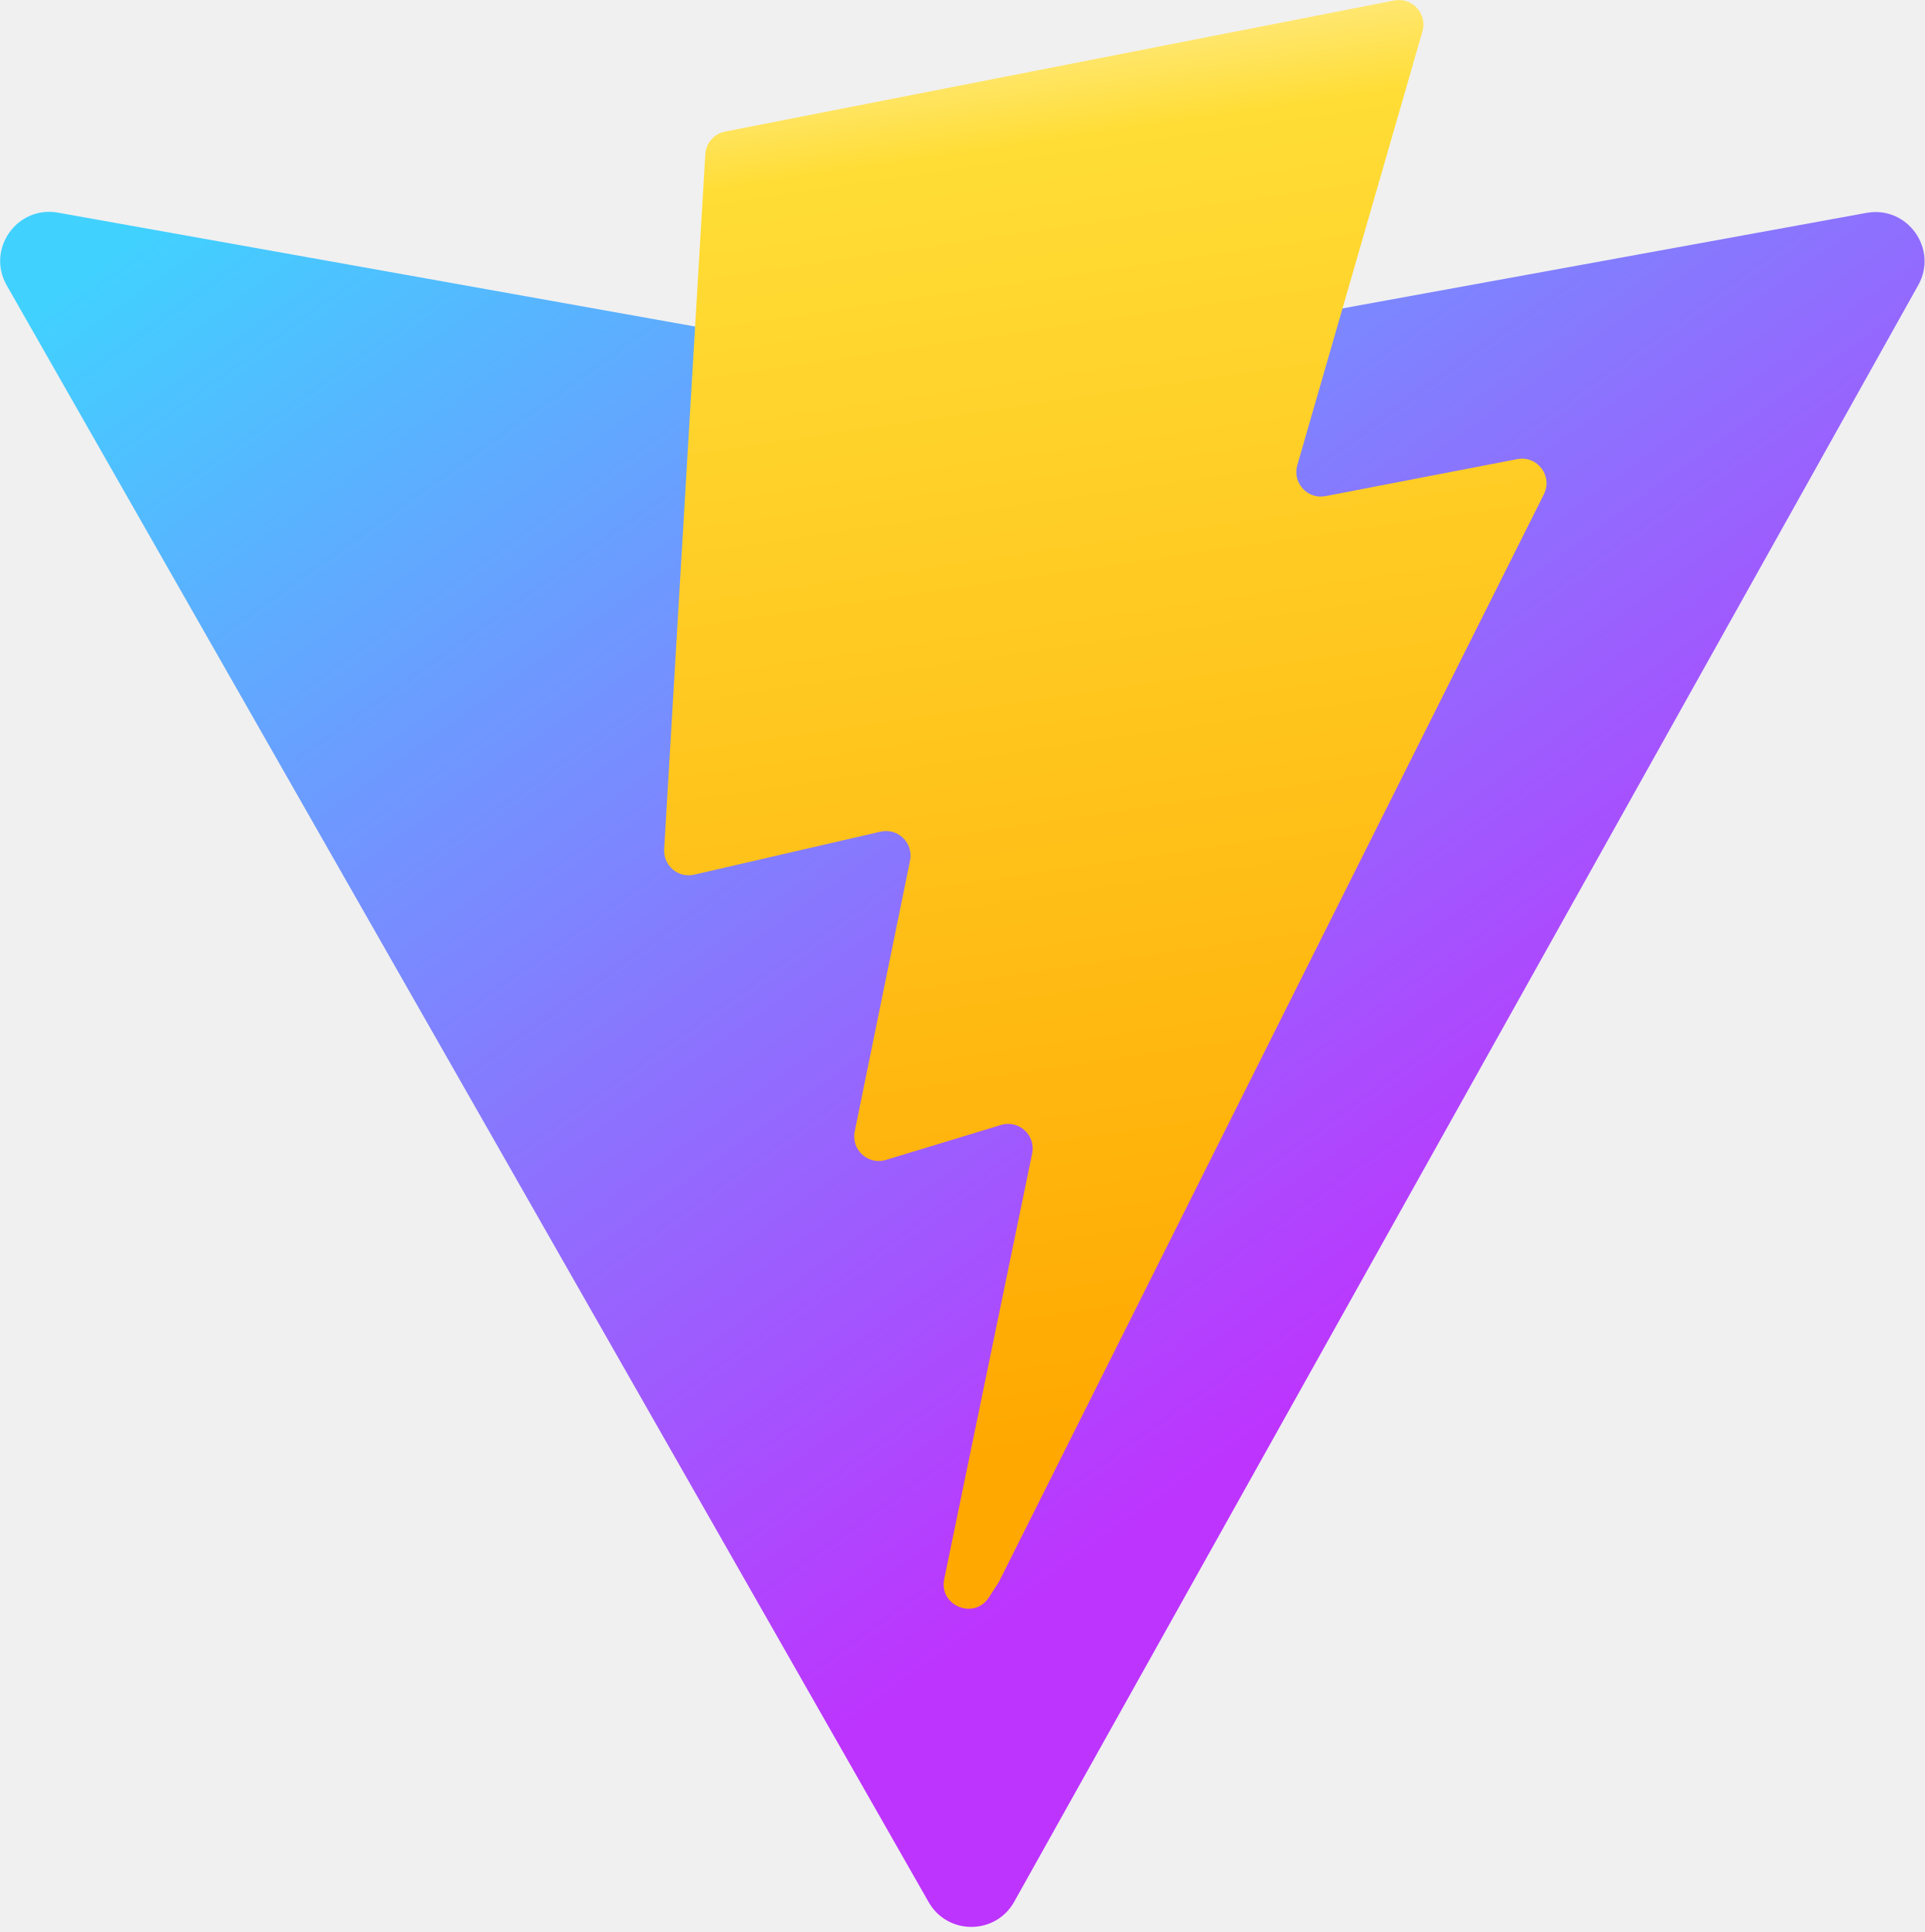
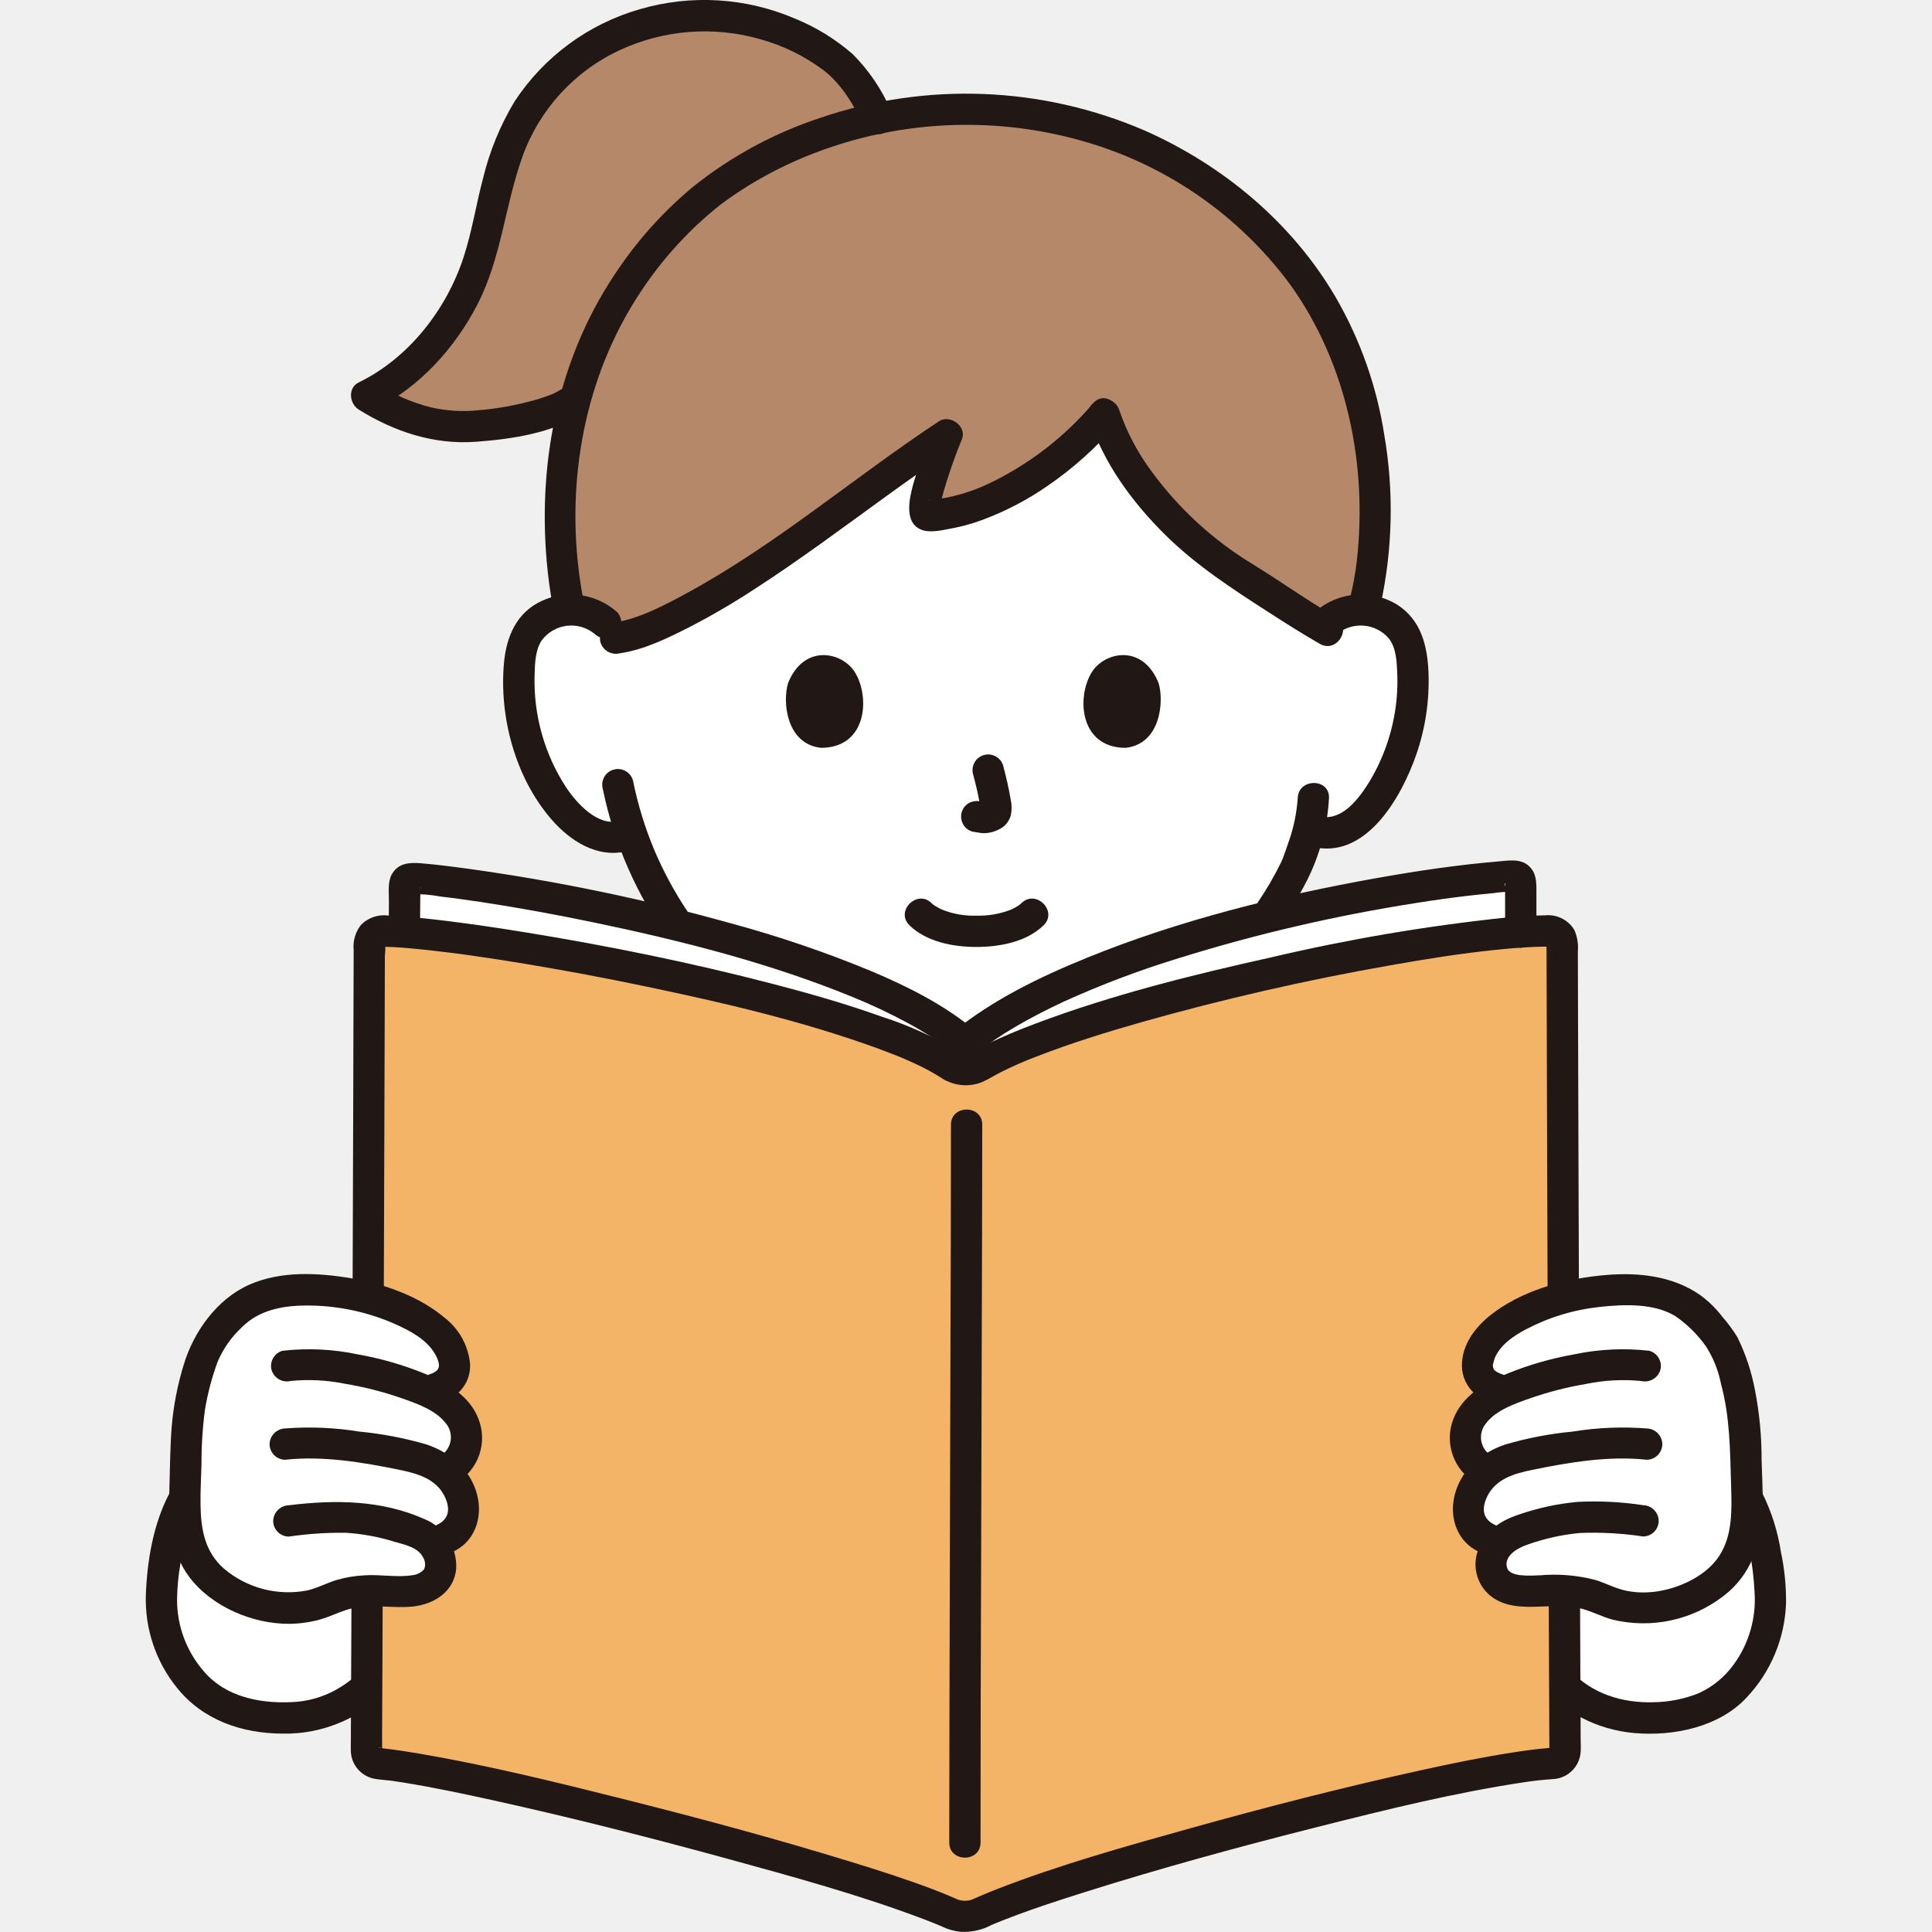
- <svg xmlns="http://www.w3.org/2000/svg" aria-hidden="true" role="img" class="iconify iconify--logos" width="31.88" height="32" preserveAspectRatio="xMidYMid meet" viewBox="0 0 256 257">
+ <svg xmlns="http://www.w3.org/2000/svg" width="800px" height="800px" viewBox="-22.36 0 296.345 296.345">
  <defs>
-     <linearGradient id="IconifyId1813088fe1fbc01fb466" x1="-.828%" x2="57.636%" y1="7.652%" y2="78.411%">
-       <stop offset="0%" stop-color="#41D1FF" />
-       <stop offset="100%" stop-color="#BD34FE" />
-     </linearGradient>
-     <linearGradient id="IconifyId1813088fe1fbc01fb467" x1="43.376%" x2="50.316%" y1="2.242%" y2="89.03%">
-       <stop offset="0%" stop-color="#FFEA83" />
-       <stop offset="8.333%" stop-color="#FFDD35" />
-       <stop offset="100%" stop-color="#FFA800" />
-     </linearGradient>
+     <style>.a{fill:#ffffff;}.b{fill:#b5886a;}.c{fill:#211715;}.d{fill:#f4b467;}</style>
  </defs>
-   <path fill="url(#IconifyId1813088fe1fbc01fb466)" d="M255.153 37.938L134.897 252.976c-2.483 4.44-8.862 4.466-11.382.048L.875 37.958c-2.746-4.814 1.371-10.646 6.827-9.67l120.385 21.517a6.537 6.537 0 0 0 2.322-.004l117.867-21.483c5.438-.991 9.574 4.796 6.877 9.62Z" />
-   <path fill="url(#IconifyId1813088fe1fbc01fb467)" d="M185.432.063L96.44 17.501a3.268 3.268 0 0 0-2.634 3.014l-5.474 92.456a3.268 3.268 0 0 0 3.997 3.378l24.777-5.718c2.318-.535 4.413 1.507 3.936 3.838l-7.361 36.047c-.495 2.426 1.782 4.5 4.151 3.78l15.304-4.649c2.372-.72 4.652 1.36 4.15 3.788l-11.698 56.621c-.732 3.542 3.979 5.473 5.943 2.437l1.313-2.028l72.516-144.72c1.215-2.423-.88-5.186-3.54-4.672l-25.505 4.922c-2.396.462-4.435-1.77-3.759-4.114l16.646-57.705c.677-2.35-1.37-4.583-3.769-4.113Z" />
+   <path class="a" d="M181.057,95.541a8.157,8.157,0,0,1,6.527-1.909,7.7,7.7,0,0,1,5.538,3.682,10.878,10.878,0,0,1,1.14,4.381,32.636,32.636,0,0,1-3.327,17.3,20.732,20.732,0,0,1-5.364,7.039c-1.814,1.447-3.636,2.269-6.271,1.467,0,0-.343-.105-.941-.285-.578,2.274-1.34,4.256-1.682,5.225-2.107,5.338-15.212,26.11-30.741,29.331l-32.5,1.945c-10.208-1.351-19.582-7.419-27.318-16.062a58.668,58.668,0,0,1-11.629-19.763l-1.391.376c-2.979.8-5.254-.787-7.068-2.234a20.732,20.732,0,0,1-5.364-7.039,32.636,32.636,0,0,1-3.327-17.3,10.878,10.878,0,0,1,1.14-4.381,7.7,7.7,0,0,1,5.538-3.682,8.157,8.157,0,0,1,6.527,1.909s.535-47.811,53.424-47.811C182.638,47.73,181.057,95.541,181.057,95.541Z" />
+   <path class="b" d="M65.835,61.335h-.02c-4.455,3.009-14.77,4.4-18.848,4.078A28.287,28.287,0,0,1,33.86,60.741c8.712-4.158,15.641-13.72,17.918-23.164,1.94-8,3.088-16.017,8.216-22.749a32.42,32.42,0,0,1,18.729-11.7A33.884,33.884,0,0,1,98.9,5.167c3.484,1.663,8.1,3.8,10.869,8.612a47.9,47.9,0,0,1,2.475,4.435Z" />
+   <path class="b" d="M147.011,63.556c2.512,8,9.605,16.678,18.271,22.861.573.416,1.161.814,1.75,1.213q1.028.684,2.077,1.306c2.2,1.606,8.1,5.344,11.28,7.226.391-.371.668-.621.668-.621a8.124,8.124,0,0,1,5.683-1.987,58.39,58.39,0,0,0,1.687-18.468c-1.041-23.879-13.419-38.718-25.543-46.915a63.293,63.293,0,0,0-36.829-11.39,66.4,66.4,0,0,0-38.1,11.8c-9.5,6.808-23.223,22.63-24.264,46.509a75,75,0,0,0,1.307,18.469,8.086,8.086,0,0,1,5.554,1.986s1.109,1,2.431,2.2a40.165,40.165,0,0,0,8.8-3.421C95.2,87.6,110.268,75,122.89,66.686c-1.585,4.034-4.865,12.724-2.69,12.363,8.255-.342,19.163-6.563,26.811-15.493" />
+   <path class="c" d="M182.754,97.238a5.682,5.682,0,0,1,7.923.7c1.088,1.4,1.2,3.392,1.272,5.088a29.251,29.251,0,0,1-.35,6.222A29.916,29.916,0,0,1,187.38,120.4c-1.592,2.47-4.168,5.687-7.442,4.781-2.981-.825-4.253,3.805-1.276,4.629,8.415,2.328,13.96-7.529,16.235-14.113a34.5,34.5,0,0,0,1.86-12.455c-.155-4.169-1.128-8.179-4.87-10.534a10.639,10.639,0,0,0-12.527,1.132,2.42,2.42,0,0,0,0,3.394,2.448,2.448,0,0,0,3.394,0Z" />
+   <path class="c" d="M176.692,122.416a24.892,24.892,0,0,1-1.431,6.828c-.241.732-.5,1.458-.763,2.182-.072.2-.153.392-.221.589.267-.772.006-.036-.082.152a49.6,49.6,0,0,1-3.66,6.3,62.354,62.354,0,0,1-14.224,15.651,28.648,28.648,0,0,1-11.013,5.336c-3.018.648-1.741,5.276,1.276,4.628,7.967-1.711,14.755-7.2,20.169-13.05A69.05,69.05,0,0,0,178.143,135a32.054,32.054,0,0,0,3.349-12.583c.112-3.09-4.688-3.085-4.8,0Z" />
+   <path class="c" d="M72.245,93.844a10.672,10.672,0,0,0-11.392-1.726c-3.951,1.766-5.539,5.485-5.91,9.577-.752,8.273,1.74,17.533,7.2,23.892,2.889,3.365,7.02,6.067,11.6,4.994,3.006-.7,1.734-5.333-1.276-4.628-3.187.747-6.306-2.7-7.905-5.044a29.922,29.922,0,0,1-4.92-17.441c.053-1.724.1-3.756,1.094-5.242a5.639,5.639,0,0,1,8.118-.988,2.462,2.462,0,0,0,3.394,0,2.421,2.421,0,0,0,0-3.394Z" />
+   <path class="c" d="M70.1,121c3.373,16.55,14.177,32.193,29.079,40.383a39.691,39.691,0,0,0,13.619,4.65,2.483,2.483,0,0,0,2.952-1.676,2.418,2.418,0,0,0-1.676-2.953c-8-1.105-15.193-5.034-21.179-10.362A57.675,57.675,0,0,1,78.007,130.4a56.89,56.89,0,0,1-3.274-10.675A2.4,2.4,0,0,0,70.1,121Z" />
+   <path class="c" d="M114.314,17a27.757,27.757,0,0,0-5.9-8.714,31.562,31.562,0,0,0-8.8-5.418A35.259,35.259,0,0,0,75.821,1.4,34.283,34.283,0,0,0,56.567,15.566a42.021,42.021,0,0,0-4.818,11.728c-1.077,4.035-1.707,8.215-3.009,12.186-2.635,8.038-8.417,15.455-16.091,19.189-1.691.822-1.426,3.254,0,4.144,5.441,3.4,11.531,5.423,17.989,4.949,5.417-.4,11.753-1.31,16.388-4.355l-1.211.328h.02c3.088,0,3.093-4.8,0-4.8-1.171,0-2.352,1.047-3.376,1.479A27.785,27.785,0,0,1,58.783,61.6a45.494,45.494,0,0,1-7.7,1.324,22.811,22.811,0,0,1-7.336-.431,29.209,29.209,0,0,1-8.673-3.826v4.144c6.859-3.337,12.342-9.406,15.806-16.13,3.681-7.146,4.209-15.2,6.91-22.683A28.676,28.676,0,0,1,72.772,7.659,30.921,30.921,0,0,1,94.212,6a29.356,29.356,0,0,1,9.754,4.777c2.806,2.161,4.74,5.465,6.2,8.645a2.418,2.418,0,0,0,3.283.861A2.455,2.455,0,0,0,114.314,17Z" />
+   <path class="c" d="M189.368,92.946a68.41,68.41,0,0,0,.59-26.329,60.7,60.7,0,0,0-7.467-21.069C175.811,34.136,165.214,25.32,153.169,20a69.22,69.22,0,0,0-49.727-1.915A62.571,62.571,0,0,0,84.133,28.5,60.676,60.676,0,0,0,72.6,41.1c-9.146,13.161-12.483,29.162-11.1,45,.2,2.284.5,4.561.92,6.814A2.423,2.423,0,0,0,65.374,94.6a2.453,2.453,0,0,0,1.676-2.953c-2.773-14.946-.574-30.986,7.157-44.15A58.357,58.357,0,0,1,84.749,34.307q1.262-1.175,2.6-2.268c.209-.171.421-.339.632-.508a3.7,3.7,0,0,1,.315-.242q.805-.606,1.636-1.179a60.2,60.2,0,0,1,9.854-5.488,65.019,65.019,0,0,1,46.445-2.215,59.85,59.85,0,0,1,29.413,21.382c8.624,12.116,11.759,27.489,10.126,42.168a48.117,48.117,0,0,1-1.027,5.713c-.709,3,3.918,4.286,4.628,1.276Z" />
+   <path class="c" d="M144.7,64.194c2.193,6.823,6.6,12.829,11.656,17.828,4.748,4.7,10.346,8.329,15.935,11.929,2.563,1.65,5.143,3.287,7.787,4.805,2.683,1.541,5.1-2.605,2.422-4.144-4.357-2.5-8.422-5.449-12.7-8.064A53.778,53.778,0,0,1,154.314,72.36a34.276,34.276,0,0,1-4.989-9.442c-.942-2.929-5.578-1.677-4.629,1.276Z" />
+   <path class="c" d="M72.7,100.208c3.726-.534,7.3-2.3,10.631-3.987A110.357,110.357,0,0,0,93.3,90.407c6.88-4.44,13.447-9.343,20.075-14.144,3.534-2.561,7.085-5.1,10.727-7.5l-3.525-2.711a79.249,79.249,0,0,0-2.87,8.247c-.6,2.227-1.507,6.161,1.552,7.05,1.334.388,3.122-.07,4.439-.313a28.429,28.429,0,0,0,4.635-1.293,45.063,45.063,0,0,0,10.018-5.233,54.657,54.657,0,0,0,10.358-9.253c2.01-2.327-1.371-5.737-3.4-3.394a48.254,48.254,0,0,1-15.856,12.247,27.367,27.367,0,0,1-7.79,2.424,11.693,11.693,0,0,0-1.523.124c.124-.329,1.473.829,1.635,1.1.056.1.054.437.1.25.02-.081.039-.73.01-.435-.025.258.061-.352.081-.457.109-.566.25-1.127.4-1.683a81.243,81.243,0,0,1,2.833-8.109c.765-1.949-1.861-3.808-3.525-2.71-13.073,8.628-25.056,19-38.879,26.471C79.265,93,75.448,95,71.426,95.58a2.414,2.414,0,0,0-1.676,2.952,2.463,2.463,0,0,0,2.952,1.676Z" />
+   <path class="c" d="M117.131,141.92c2.626,2.571,6.766,3.334,10.293,3.331s7.668-.759,10.3-3.331c2.211-2.164-1.184-5.557-3.394-3.394-.1.1-.566.459-.219.214s-.273.178-.4.256c-.222.137-.452.263-.686.381-.157.079-.317.151-.477.224.3-.138.2-.078-.048.009a13.656,13.656,0,0,1-5.071.841,13.1,13.1,0,0,1-4.979-.806c-.088-.032-.683-.3-.141-.044-.133-.063-.268-.122-.4-.187-.26-.127-.515-.266-.762-.418a5.5,5.5,0,0,1-.55-.372c.031-.059.483.423.139.095-.068-.065-.139-.127-.206-.193-2.209-2.162-5.606,1.229-3.394,3.394Z" />
+   <path class="c" d="M126.9,118.765a49.908,49.908,0,0,1,1.172,5.363l-.086-.638a3.224,3.224,0,0,1,.02.741l.086-.638a1.818,1.818,0,0,1-.081.333l.242-.574a1.446,1.446,0,0,1-.118.215l.375-.486a1.145,1.145,0,0,1-.175.173l.486-.376a3.452,3.452,0,0,1-.425.225l.573-.242a3.065,3.065,0,0,1-.716.209l.638-.086a2.85,2.85,0,0,1-.672,0l.638.086c-.253-.035-.5-.1-.755-.131a2.657,2.657,0,0,0-1.85.242,2.4,2.4,0,0,0-.861,3.283,2.292,2.292,0,0,0,1.435,1.1c.545.074,1.075.214,1.63.238a5.15,5.15,0,0,0,2.363-.556,3.337,3.337,0,0,0,1.871-2.207,5.694,5.694,0,0,0-.026-2.417c-.292-1.728-.691-3.44-1.136-5.135a2.4,2.4,0,1,0-4.628,1.276Z" />
+   <path class="c" d="M98.524,104.761c-.876,2.845-.305,9.391,5.086,9.949,7.125-.043,7.5-7.957,5.106-11.679C106.752,99.985,100.978,98.717,98.524,104.761Z" />
+   <path class="c" d="M155.349,104.761c.876,2.846.305,9.392-5.086,9.949-7.125-.043-7.5-7.958-5.106-11.679C147.121,99.984,152.9,98.718,155.349,104.761Z" />
+   <path class="a" d="M33.953,244.008a16.367,16.367,0,0,0-4.555.818c-6.029,2.966-11.118,1.932-15.431-.145-6.871-3.307-7.956-8.435-7.976-14.3l-.287-.116c-2.413,4.4-3.567,13.407-3.255,16.249.673,6.132,2.105,8.479,5.025,11.86,3.47,4.018,9.283,5.233,14.173,5.14a17.852,17.852,0,0,0,12.245-4.76C33.911,254.579,33.931,249.572,33.953,244.008Z" />
+   <path class="a" d="M248.209,237.209a36.838,36.838,0,0,1,.947,9.3c-.673,6.132-2.105,8.479-5.025,11.86-3.471,4.019-9.283,5.233-14.173,5.14a17.863,17.863,0,0,1-12.3-4.8c-.02-4.167-.04-9.164-.062-14.713a16.392,16.392,0,0,1,4.611.822c6.028,2.966,11.118,1.932,15.431-.145,7.108-3.421,8.025-8.79,7.975-14.91A24.831,24.831,0,0,1,248.209,237.209Z" />
+   <path class="c" d="M37.142,244.518a5.5,5.5,0,0,1,.127,2.215,16.21,16.21,0,0,1-.885,3.373,23.473,23.473,0,0,1-2.829,5.466,3.219,3.219,0,0,1-.481.633,8.89,8.89,0,0,1-.643.659,18.11,18.11,0,0,1-3.247,2.325,15.137,15.137,0,0,1-6.93,1.9c-4.847.207-10.009-.838-13.294-4.663A16.674,16.674,0,0,1,4.8,245.4a35.128,35.128,0,0,1,.759-6.809,25.872,25.872,0,0,1,2.218-7.116c1.453-2.725-2.689-5.153-4.144-2.423C1.161,233.686.182,239.505.011,244.71a21.518,21.518,0,0,0,4.762,14.161c3.988,4.977,9.932,7.006,16.186,7.046a21.653,21.653,0,0,0,9.066-1.785,18.864,18.864,0,0,0,6.58-4.7A26.089,26.089,0,0,0,40.782,252c1.051-2.712,1.808-5.882.988-8.756-.846-2.965-5.479-1.7-4.628,1.276Z" />
+   <path class="c" d="M209.835,243.242a13.357,13.357,0,0,0,.65,7.83,27.991,27.991,0,0,0,3.42,6.922c3.254,4.677,8.882,7.362,14.463,7.839,6,.511,12.98-.908,17.214-5.487a22.2,22.2,0,0,0,6.011-14.341A35.655,35.655,0,0,0,250.8,238a30.519,30.519,0,0,0-2.831-8.944c-1.454-2.727-5.6-.305-4.144,2.423,1.964,3.684,2.722,8.521,2.943,12.731a16.841,16.841,0,0,1-3.159,11.047,13.5,13.5,0,0,1-5.372,4.445,19.2,19.2,0,0,1-6.9,1.4c-4.742.157-9.557-1.261-12.813-4.9a21.374,21.374,0,0,1-3.08-5.483,19.573,19.573,0,0,1-1.038-3.54,5.9,5.9,0,0,1,.05-2.664c.849-2.976-3.781-4.246-4.628-1.276Z" />
+   <path class="d" d="M123.586,163.475c-14.593-9.78-72.1-20.327-87.285-20.674a1.966,1.966,0,0,0-2.016,1.966c-.034,18.082-.337,106.275-.441,123.784a1.988,1.988,0,0,0,1.781,1.961C49.882,271.7,110,287.267,123.609,293.561a5.58,5.58,0,0,0,4.148-.014c13.566-6.39,73.281-22.264,88.124-23.053a1.966,1.966,0,0,0,1.824-1.955c-.1-17.545-.407-105.774-.441-123.8a1.928,1.928,0,0,0-1.921-1.929c-17.254-.124-72.25,11.615-87.609,20.8A4.238,4.238,0,0,1,123.586,163.475Z" />
+   <path class="a" d="M40.79,134.719c11.829.6,66.961,9.9,84.859,25.174,19.064-15.424,65.421-24.411,84.186-25.526a1.018,1.018,0,0,1,1.074,1.021v7.589c-20.761,1.439-68.963,12.134-83.179,20.638a4.24,4.24,0,0,1-4.145-.14c-13.67-9.162-65-19-83.914-20.49v-.047c0-2.088.031-5.511.048-7.217A1.013,1.013,0,0,1,40.79,134.719Z" />
+   <path class="c" d="M42.071,142.938q0-1.944.02-3.889.007-.811.016-1.623c0-.3.025-.607.008-.907-.049-.916.29-.03-.444.31l-1.211.327a22.279,22.279,0,0,1,4.779.364q.7.081,1.4.169l.744.094c.156.021.99.132.426.056q1.8.243,3.59.515c5.824.883,11.62,1.948,17.386,3.15,13.39,2.79,26.826,6.194,39.513,11.374A86.669,86.669,0,0,1,117.033,157c1.337.734,2.65,1.514,3.921,2.358q.842.558,1.655,1.156.176.129.349.26c.568.429-.357-.29.19.15q.406.326.8.662a2.491,2.491,0,0,0,3.394,0,54.345,54.345,0,0,1,6.022-4.072c2.442-1.437,4.969-2.728,7.54-3.919a144.84,144.84,0,0,1,17.32-6.554,254.206,254.206,0,0,1,36.634-8.532c2.917-.463,5.243-.792,8.059-1.119,1.239-.143,2.481-.274,3.724-.386a18.483,18.483,0,0,1,3.527-.205l-1.212-.328c-.86-.406-.372-1.591-.451-.73-.025.275,0,.565,0,.842v6.465c0,3.089,4.8,3.094,4.8,0v-6.559c0-1.357-.056-2.641-1.146-3.648-1.3-1.2-3.155-.837-4.76-.7-6.217.521-12.408,1.447-18.548,2.54-15.129,2.7-30.278,6.452-44.536,12.25-7.206,2.931-14.276,6.367-20.367,11.264h3.394c-4.772-4.044-10.435-6.859-16.164-9.278a176.994,176.994,0,0,0-21.338-7.266,305.309,305.309,0,0,0-40.255-8.374c-2.439-.335-4.883-.657-7.338-.859-1.784-.147-3.579-.057-4.543,1.761-.616,1.161-.4,2.76-.409,4.037-.015,1.574-.027,3.147-.028,4.721,0,3.089,4.8,3.094,4.8,0Z" />
+   <path class="c" d="M124.8,161.4a54.4,54.4,0,0,0-11.853-5.436c-5.5-1.972-11.135-3.58-16.789-5.051-12.489-3.249-25.169-5.83-37.9-7.9-5.193-.844-10.406-1.611-15.639-2.155-1.8-.187-3.613-.35-5.425-.428a4.951,4.951,0,0,0-4.207,1.462,5.418,5.418,0,0,0-1.1,3.856q-.025,12.078-.069,24.156-.055,17.885-.119,35.77-.063,18.016-.133,36.033-.048,12.472-.108,24.945c0,.582-.027,1.167-.009,1.748a4.466,4.466,0,0,0,3.542,4.426c.837.166,1.727.195,2.575.3.4.049-.566-.083.1.014l.543.079q.7.1,1.406.218c4.584.744,9.135,1.707,13.669,2.707,12.074,2.664,24.068,5.712,35.991,8.981,10.112,2.772,20.317,5.556,30.129,9.28q.573.218,1.142.443.285.112.568.228c.109.044.754.314.381.156-.324-.138.5.22.684.3a8.693,8.693,0,0,0,2.765.78,9.063,9.063,0,0,0,4.722-1.01l.438-.192.26-.112c.285-.123-.462.192-.168.072.386-.158.772-.317,1.16-.47,4.15-1.643,8.406-3.026,12.661-4.367,11.789-3.716,23.729-6.976,35.714-10,10.474-2.638,21.046-5.271,31.74-6.865.206-.031.413-.061.619-.09.237-.034.772-.105.211-.032.423-.055.846-.108,1.269-.156.731-.082,1.462-.129,2.194-.194a4.469,4.469,0,0,0,4.331-4.2c.039-.624.008-1.258,0-1.883q-.029-5.138-.049-10.273-.067-15.9-.124-31.8-.069-18.592-.131-37.187-.052-15.775-.1-31.552-.015-5.031-.027-10.06a6.719,6.719,0,0,0-.544-3.308,4.7,4.7,0,0,0-4.488-2.232c-2,.02-4,.163-5.995.345a288.392,288.392,0,0,0-35.917,6.079c-12.219,2.71-24.5,5.76-36.232,10.178-2.191.826-4.366,1.709-6.486,2.7-.863.4-1.717.829-2.552,1.289-.893.493-1.645,1-2.655.395-2.66-1.583-5.077,2.565-2.422,4.145a6.666,6.666,0,0,0,6,.405c.919-.405,1.775-.966,2.673-1.421a55.517,55.517,0,0,1,5.6-2.46c5.251-2.043,10.645-3.717,16.061-5.261a384.212,384.212,0,0,1,38.14-8.719c5.522-.98,10.681-1.8,16.006-2.356,2.1-.223,4.217-.405,6.332-.486q.641-.024,1.282-.034a4.388,4.388,0,0,0,.562,0c-.024,0,.309.005.31,0-.056.18-.447-.3-.415-.288-.216-.062.023-.288-.064.024a1.95,1.95,0,0,0,0,.432c0,.311,0,.623,0,.934q.027,12.086.07,24.17.055,17.568.117,35.135.063,17.766.131,35.532.048,12.456.107,24.912,0,.927.01,1.852a2.284,2.284,0,0,0,0,.37c.07.419-.1.069.083-.013.5-.224.215-.166-.261-.129-1.8.14-3.6.395-5.388.669-4.689.72-9.34,1.683-13.973,2.7-11.993,2.624-23.9,5.685-35.721,8.986-9.881,2.758-19.851,5.547-29.424,9.262q-1.352.524-2.683,1.1c-.313.134-.627.268-.937.411-.1.048-.561.218-.181.091a3.542,3.542,0,0,1-1.135.2,3.479,3.479,0,0,1-1.137-.186c.307.1.024,0-.122-.059-.48-.2-.955-.414-1.435-.615q-1.11-.464-2.234-.89c-4.17-1.587-8.43-2.939-12.692-4.25-11.562-3.556-23.255-6.7-34.986-9.646-10.3-2.587-20.656-5.135-31.127-6.925-1.774-.3-3.557-.578-5.346-.775-.125-.014-.777-.164-.864-.086.446-.4.449.964.505.02.037-.618.007-1.248.01-1.868q.027-5.151.048-10.3.067-15.657.123-31.315.068-18.372.129-36.745.051-15.577.1-31.155.015-5.082.027-10.164c0-.294.189-1.566,0-1.774.329.37-.916.241.014.394a11.019,11.019,0,0,0,1.151.051c1.862.1,3.72.279,5.573.482q1.688.184,3.372.4l.809.1.546.072q.981.132,1.961.272,4.137.588,8.259,1.279,9.22,1.535,18.373,3.453c11.844,2.475,23.758,5.242,35.156,9.355q1.656.6,3.292,1.251c.275.11.548.222.821.335.384.158-.2-.091.32.135.473.206.945.414,1.414.63a34.182,34.182,0,0,1,4.629,2.518C124.954,167.263,127.361,163.107,124.8,161.4Z" />
+   <path class="c" d="M123.506,172.509c0,12.548-.053,25.1-.089,37.646q-.075,25.824-.142,51.65-.024,10.409-.032,20.815c0,3.089,4.8,3.094,4.8,0q0-21.4.089-42.794.069-25.1.142-50.2.021-8.558.032-17.116c0-3.089-4.8-3.094-4.8,0Z" />
+   <path class="a" d="M8.474,208.9a12.021,12.021,0,0,1,1.754-3.617c1.161-1.439,2.912-3.977,4.718-4.88,4.774-3.9,15.467-2.589,20.526-.9,3.617,1.2,8.2,3.092,10.465,6.212,2.156,2.975,2.357,6.812-2.965,7.677,2.138.978,4.26,2.282,5.262,3.938,1.845,3.05,1.077,6.81-2.423,8.356a8.3,8.3,0,0,1,1.393,1.476c2.227,3.021,2.736,8.577-3.445,9.362a4.894,4.894,0,0,1,1.14,1.81c1.037,2.85-.336,4.85-3.086,5.538-2.871.717-7.579-.7-12.415.961-6.029,2.966-11.118,1.932-15.431-.145-9.211-4.433-8.025-12.137-7.812-20.507a46.162,46.162,0,0,1,1.268-11.63C7.707,211.516,8.043,210.19,8.474,208.9Z" />
+   <path class="c" d="M44.883,215.407c2.782-.94,4.935-2.991,4.869-6.1a10.139,10.139,0,0,0-3.781-7.072c-3.949-3.378-9.375-5.3-14.453-6.16-5.109-.865-10.8-1.161-15.639.98-4.907,2.169-8.541,7.177-10.063,12.3a45.5,45.5,0,0,0-1.833,9.4c-.239,3.008-.256,6.041-.349,9.056-.15,4.871,0,10.083,3.077,14.13,3.423,4.508,9.675,7.159,15.276,7.134a18.389,18.389,0,0,0,4.626-.629c1.811-.484,3.443-1.434,5.285-1.8,2.99-.6,6.028.079,9.032-.222,3.29-.331,6.381-2.29,6.687-5.826a7.8,7.8,0,0,0-4.81-7.564c-6.634-2.971-13.793-3.018-20.865-2.143a2.475,2.475,0,0,0-2.4,2.4,2.413,2.413,0,0,0,2.4,2.4,56.073,56.073,0,0,1,8.682-.584,31.321,31.321,0,0,1,7.585,1.4c1.5.425,3.6.843,4.343,2.41A2.01,2.01,0,0,1,42.7,240.7a2.765,2.765,0,0,1-1.812.917c-2.233.383-4.969-.147-7.356.018a18.9,18.9,0,0,0-4.309.729c-1.536.479-2.919,1.244-4.508,1.6A15.252,15.252,0,0,1,12,240.616c-2.907-2.536-3.534-5.966-3.6-9.625-.038-2.161.088-4.322.149-6.482a60.732,60.732,0,0,1,.55-8.42,41.2,41.2,0,0,1,1.915-7.195,15.5,15.5,0,0,1,3.685-5.27c2.728-2.776,6.577-3.441,10.576-3.369A33.23,33.23,0,0,1,38.48,203.2c2.166.993,4.545,2.257,5.813,4.365a4.33,4.33,0,0,1,.543,1.175,1.955,1.955,0,0,1,.126.891,2.39,2.39,0,0,1-.186.468,2.768,2.768,0,0,1-1.169.677c-2.912.983-1.663,5.621,1.276,4.629Z" />
+   <path class="c" d="M22.246,211.822a27.971,27.971,0,0,1,8.268.422,53.016,53.016,0,0,1,8.779,2.241c2.238.79,5.076,1.774,6.611,3.689a3.343,3.343,0,0,1-.737,5.153c-2.647,1.586-.236,5.738,2.423,4.145a7.982,7.982,0,0,0,3.438-9.843c-1.422-3.634-4.876-5.524-8.3-6.947a50.176,50.176,0,0,0-10.145-2.927,36.152,36.152,0,0,0-11.609-.562,2.414,2.414,0,0,0-1.676,2.952,2.463,2.463,0,0,0,2.952,1.677Z" />
+   <path class="c" d="M21.386,223.907c5.8-.632,11.876.386,17.557,1.555,2.726.561,5.59,1.368,6.9,4.07.87,1.8.793,3.5-1.278,4.408a2.416,2.416,0,0,0-.861,3.284,2.459,2.459,0,0,0,3.283.861c3.478-1.529,4.746-5.3,3.835-8.825-.995-3.848-4.086-6.46-7.746-7.693a55.344,55.344,0,0,0-10.329-1.979,47.761,47.761,0,0,0-11.359-.481,2.472,2.472,0,0,0-2.4,2.4,2.415,2.415,0,0,0,2.4,2.4Z" />
+   <path class="a" d="M243.131,208.9a12.021,12.021,0,0,0-1.754-3.617c-1.161-1.439-2.913-3.977-4.718-4.88-4.774-3.9-15.467-2.589-20.526-.9-3.617,1.2-8.205,3.092-10.465,6.212-2.156,2.975-2.357,6.812,2.965,7.677-2.139.978-4.26,2.282-5.262,3.938-1.845,3.05-1.077,6.81,2.423,8.356a8.264,8.264,0,0,0-1.393,1.476c-2.227,3.021-2.736,8.577,3.444,9.362a4.905,4.905,0,0,0-1.139,1.81c-1.037,2.85.336,4.85,3.086,5.538,2.871.717,7.579-.7,12.415.961,6.028,2.966,11.118,1.932,15.431-.145,9.211-4.433,8.025-12.137,7.812-20.507a46.162,46.162,0,0,0-1.268-11.63C243.9,211.516,243.562,210.19,243.131,208.9Z" />
+   <path class="c" d="M208,210.778a3.6,3.6,0,0,1-.971-.479c-.279-.234-.247-.2-.337-.485a1.108,1.108,0,0,1-.041-.585,8.843,8.843,0,0,1,.3-1c.884-1.989,2.806-3.28,4.655-4.277a31.562,31.562,0,0,1,11.368-3.48c3.791-.42,8.453-.593,11.7,1.443a18.958,18.958,0,0,1,4.619,4.571,16.515,16.515,0,0,1,2.331,5.8c1.385,5.1,1.383,10.266,1.545,15.512.117,3.791.239,7.692-1.817,10.861-2.186,3.371-7.037,5.414-10.976,5.587a12.988,12.988,0,0,1-3.287-.243c-1.667-.355-3.11-1.142-4.713-1.651a25.115,25.115,0,0,0-8.526-.719c-1.571.057-4.584.284-5.036-1.129-.584-1.822,1.613-3.088,3.184-3.6a33.227,33.227,0,0,1,7.967-1.762,51.257,51.257,0,0,1,9.7.533,2.412,2.412,0,0,0,2.4-2.4,2.459,2.459,0,0,0-2.4-2.4,49.574,49.574,0,0,0-10.1-.5,38.564,38.564,0,0,0-8.992,1.952c-2.775.923-5.173,2.482-6.179,5.355a6.229,6.229,0,0,0,2.4,7.493c2.479,1.589,5.467,1.3,8.264,1.216a20.8,20.8,0,0,1,4.651.242c1.842.367,3.474,1.317,5.285,1.8a20.1,20.1,0,0,0,17.014-3.629c4.245-3.242,5.81-8.019,5.987-13.2.087-2.557-.082-5.117-.149-7.672a54.985,54.985,0,0,0-1.01-10.682,31.492,31.492,0,0,0-2.7-8.141,22.875,22.875,0,0,0-2.319-3.14,16.441,16.441,0,0,0-3.377-3.313c-4.162-2.914-9.374-3.517-14.47-3.085-5.749.487-11.91,2.059-16.7,5.4-2.488,1.734-4.8,4.191-5.3,7.3-.567,3.5,1.524,6.044,4.752,7.134,2.934.99,4.192-3.644,1.276-4.629Z" />
+   <path class="c" d="M230.635,207.193a36.152,36.152,0,0,0-11.609.562,50.2,50.2,0,0,0-10.146,2.927c-3.427,1.423-6.881,3.313-8.3,6.947a7.983,7.983,0,0,0,3.438,9.843c2.657,1.591,5.073-2.557,2.423-4.145a3.33,3.33,0,0,1-.84-5.037c1.508-1.992,4.446-3,6.714-3.8a52.992,52.992,0,0,1,8.582-2.207,28.3,28.3,0,0,1,8.465-.456,2.482,2.482,0,0,0,2.952-1.677,2.417,2.417,0,0,0-1.676-2.952Z" />
+   <path class="c" d="M230.219,219.107a47.761,47.761,0,0,0-11.359.481,55.328,55.328,0,0,0-10.329,1.979c-3.658,1.232-6.751,3.846-7.746,7.693-.911,3.523.357,7.3,3.835,8.825a2.477,2.477,0,0,0,3.283-.861,2.418,2.418,0,0,0-.861-3.284c-2.058-.905-2.157-2.595-1.278-4.408,1.309-2.7,4.172-3.511,6.9-4.07,5.683-1.166,11.753-2.187,17.557-1.555a2.415,2.415,0,0,0,2.4-2.4,2.456,2.456,0,0,0-2.4-2.4Z" />
</svg>
